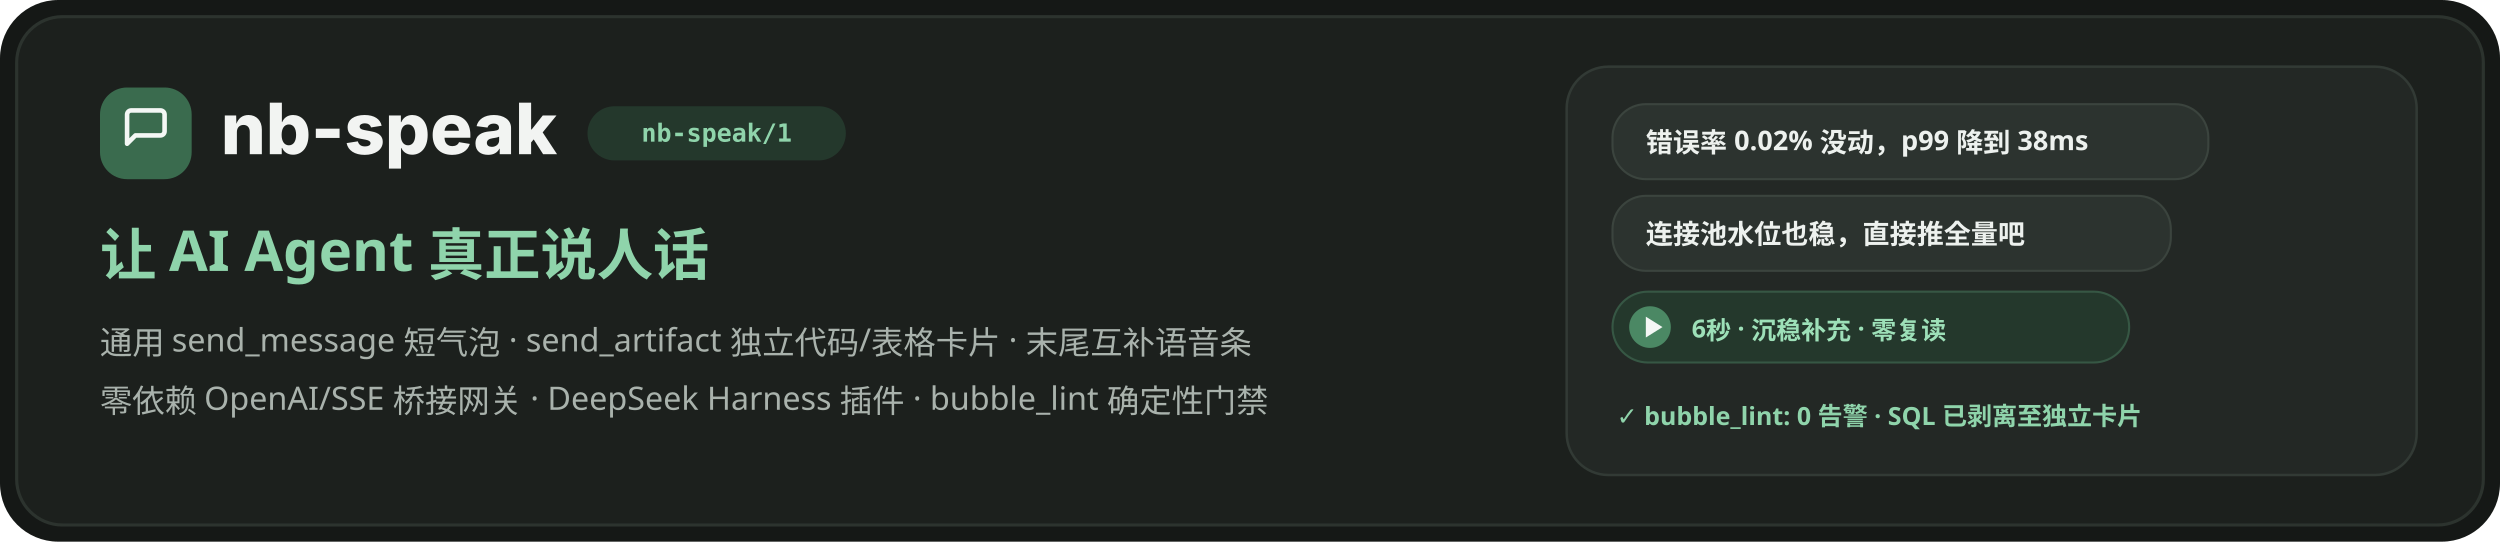
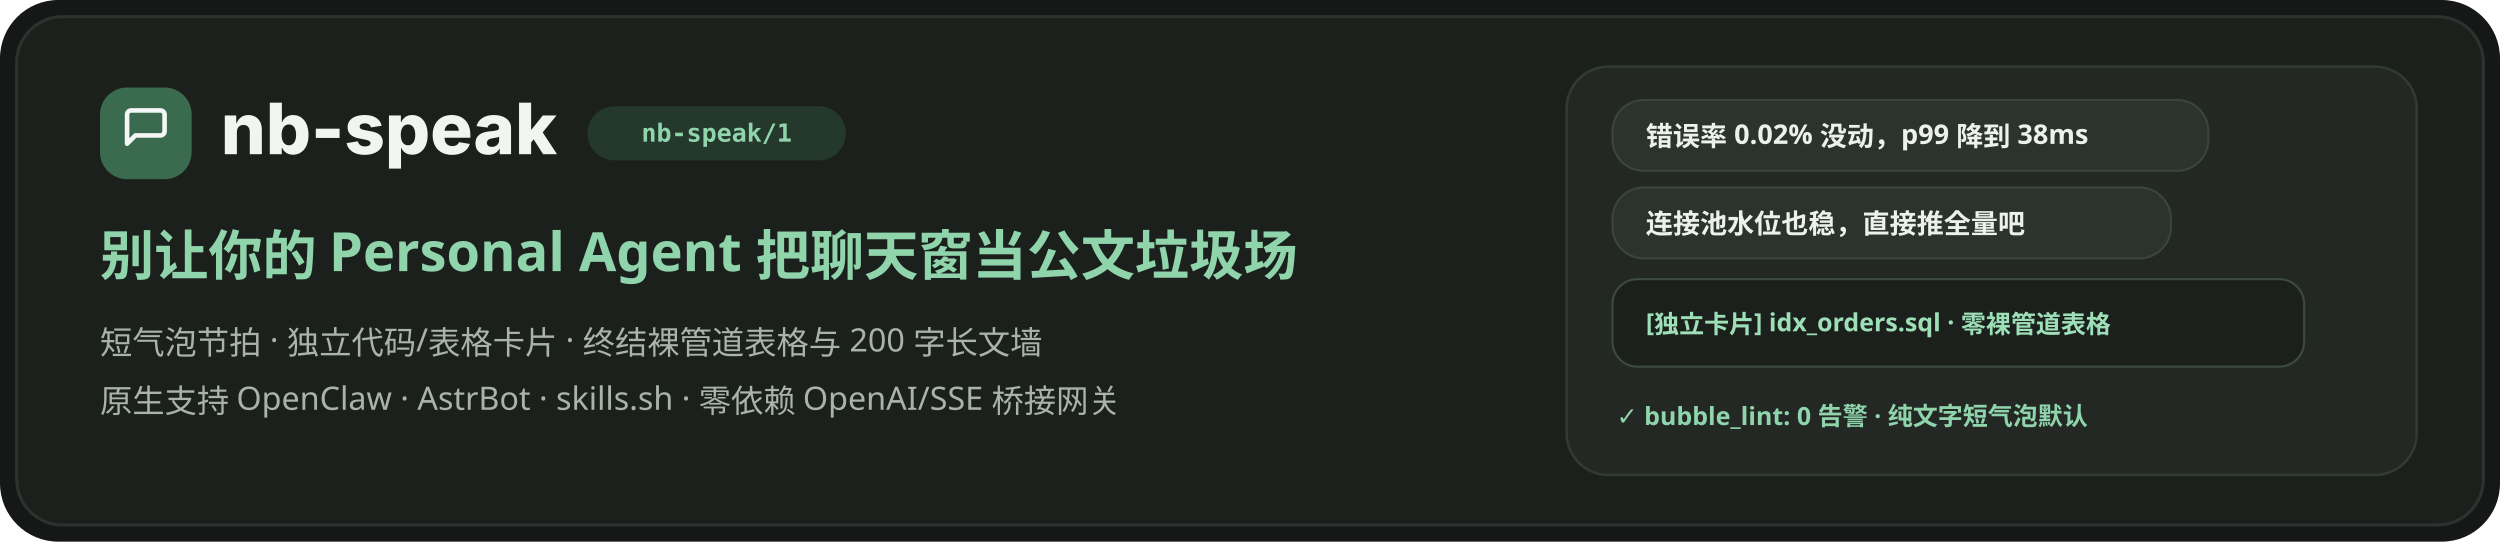
<svg xmlns="http://www.w3.org/2000/svg" viewBox="0 0 1200 260" width="1200" height="260">
  <rect width="1200" height="260" rx="28" fill="#151816" />
  <rect x="8" y="8" width="1184" height="244" rx="22" fill="#1c201d" stroke="#2c332e" stroke-width="1.5" />
  <rect x="48" y="42" width="44" height="44" rx="13" fill="#3a6b4e" />
  <path d="M79 63a2 2 0 0 1-2 2H65l-4 4V55a2 2 0 0 1 2-2h14a2 2 0 0 1 2 2z" fill="none" stroke="#f4f7f5" stroke-width="2.2" stroke-linecap="round" stroke-linejoin="round" />
  <text x="106" y="74" font-family="-apple-system, BlinkMacSystemFont, 'Segoe UI', 'PingFang SC', 'HarmonyOS Sans SC', 'MiSans', 'Microsoft YaHei UI', sans-serif" font-size="34" font-weight="800" fill="#f2f4f2">nb-speak</text>
  <rect x="282" y="51" width="124" height="26" rx="13" fill="#24382c" />
  <text x="344" y="68" text-anchor="middle" font-family="ui-monospace, SFMono-Regular, Consolas, monospace" font-size="12" font-weight="700" fill="#8fd4ab">nb-speak/1</text>
-   <text x="48" y="132" font-family="'PingFang SC', 'HarmonyOS Sans SC', 'MiSans', 'Microsoft YaHei UI', 'Noto Sans SC', sans-serif" font-size="27" font-weight="700" fill="#8fd4ab">让 AI Agent 真正说人话</text>
-   <text x="48" y="170" font-family="'PingFang SC', 'HarmonyOS Sans SC', 'MiSans', 'Microsoft YaHei UI', 'Noto Sans SC', sans-serif" font-size="15.5" fill="#a9b2ac">通用 send_message 短气泡 · send_artifact 独立代码/表格卡片 · 末尾互补语音条</text>
-   <text x="48" y="198" font-family="'PingFang SC', 'HarmonyOS Sans SC', 'MiSans', 'Microsoft YaHei UI', 'Noto Sans SC', sans-serif" font-size="15.5" fill="#a9b2ac">零依赖 OpenAI/SSE 桥接网关 · DeepSeek Harness 插件 · bubble_lint 确定性门禁</text>
+   <text x="48" y="132" font-family="'PingFang SC', 'HarmonyOS Sans SC', 'MiSans', 'Microsoft YaHei UI', 'Noto Sans SC', sans-serif" font-size="26" font-weight="700" fill="#8fd4ab">别让你的 Personal Agent 把聊天窗当公文垃圾场</text>
+   <text x="48" y="170" font-family="'PingFang SC', 'HarmonyOS Sans SC', 'MiSans', 'Microsoft YaHei UI', 'Noto Sans SC', sans-serif" font-size="15.5" fill="#a9b2ac">短气泡节拍 · 独立代码/表格卡片 · 终结裸管道表格与 200 字长文墙</text>
+   <text x="48" y="198" font-family="'PingFang SC', 'HarmonyOS Sans SC', 'MiSans', 'Microsoft YaHei UI', 'Noto Sans SC', sans-serif" font-size="15.5" fill="#a9b2ac">原生支持 OpenClaw · AstrBot · skills.sh · 零依赖 OpenAI/SSE 桥接网关</text>
  <rect x="752" y="32" width="408" height="196" rx="20" fill="#232825" stroke="#323a35" stroke-width="1.2" />
-   <rect x="774" y="50" width="286" height="36" rx="16" fill="#2c332f" stroke="#3b443e" stroke-width="1" />
-   <text x="790" y="73" font-family="'PingFang SC', 'HarmonyOS Sans SC', 'MiSans', 'Microsoft YaHei UI', sans-serif" font-size="13" font-weight="600" fill="#edf1ee">错误率 0.02% 没动，p99 降到 38ms</text>
-   <rect x="774" y="94" width="268" height="36" rx="16" fill="#2c332f" stroke="#3b443e" stroke-width="1" />
-   <text x="790" y="117" font-family="'PingFang SC', 'HarmonyOS Sans SC', 'MiSans', 'Microsoft YaHei UI', sans-serif" font-size="13" font-weight="600" fill="#edf1ee">连接池水位也稳，直接推全量吧</text>
-   <rect x="774" y="140" width="248" height="34" rx="17" fill="#24382c" stroke="#365744" stroke-width="1" />
-   <circle cx="792" cy="157" r="10" fill="#4b8864" />
-   <polygon points="790,152 790,162 798,157" fill="#f4f7f5" />
-   <text x="812" y="162" font-family="'PingFang SC', 'HarmonyOS Sans SC', 'MiSans', 'Microsoft YaHei UI', sans-serif" font-size="12" font-weight="700" fill="#9de0b8">6秒 · 沉稳补充 · 零复读</text>
-   <text x="776" y="204" font-family="'PingFang SC', 'HarmonyOS Sans SC', 'MiSans', 'Microsoft YaHei UI', sans-serif" font-size="12" font-weight="700" fill="#8fd4ab">✓ bubble_lint: 0 告警 · SQL 已剥离至独立卡片</text>
+   <rect x="774" y="48" width="286" height="34" rx="15" fill="#2c332f" stroke="#3b443e" stroke-width="1" />
+   <text x="790" y="70" font-family="'PingFang SC', 'HarmonyOS Sans SC', 'MiSans', 'Microsoft YaHei UI', sans-serif" font-size="13" font-weight="600" fill="#edf1ee">错误率 0.02% 没动，p99 降到 38ms</text>
+   <rect x="774" y="90" width="268" height="34" rx="15" fill="#2c332f" stroke="#3b443e" stroke-width="1" />
+   <text x="790" y="112" font-family="'PingFang SC', 'HarmonyOS Sans SC', 'MiSans', 'Microsoft YaHei UI', sans-serif" font-size="13" font-weight="600" fill="#edf1ee">连接池水位也稳，直接推全量吧</text>
+   <rect x="774" y="134" width="332" height="42" rx="12" fill="#1c201d" stroke="#3c4a41" stroke-width="1" />
+   <text x="790" y="159" font-family="'PingFang SC', 'HarmonyOS Sans SC', 'MiSans', 'Microsoft YaHei UI', sans-serif" font-size="12" font-weight="700" fill="#9de0b8">[独立卡片] idx_orders.sql · 零裸管道表格</text>
+   <text x="776" y="204" font-family="'PingFang SC', 'HarmonyOS Sans SC', 'MiSans', 'Microsoft YaHei UI', sans-serif" font-size="12" font-weight="700" fill="#8fd4ab">✓ bubble_lint: 0 告警 · 纯文字短气泡默认</text>
</svg>
